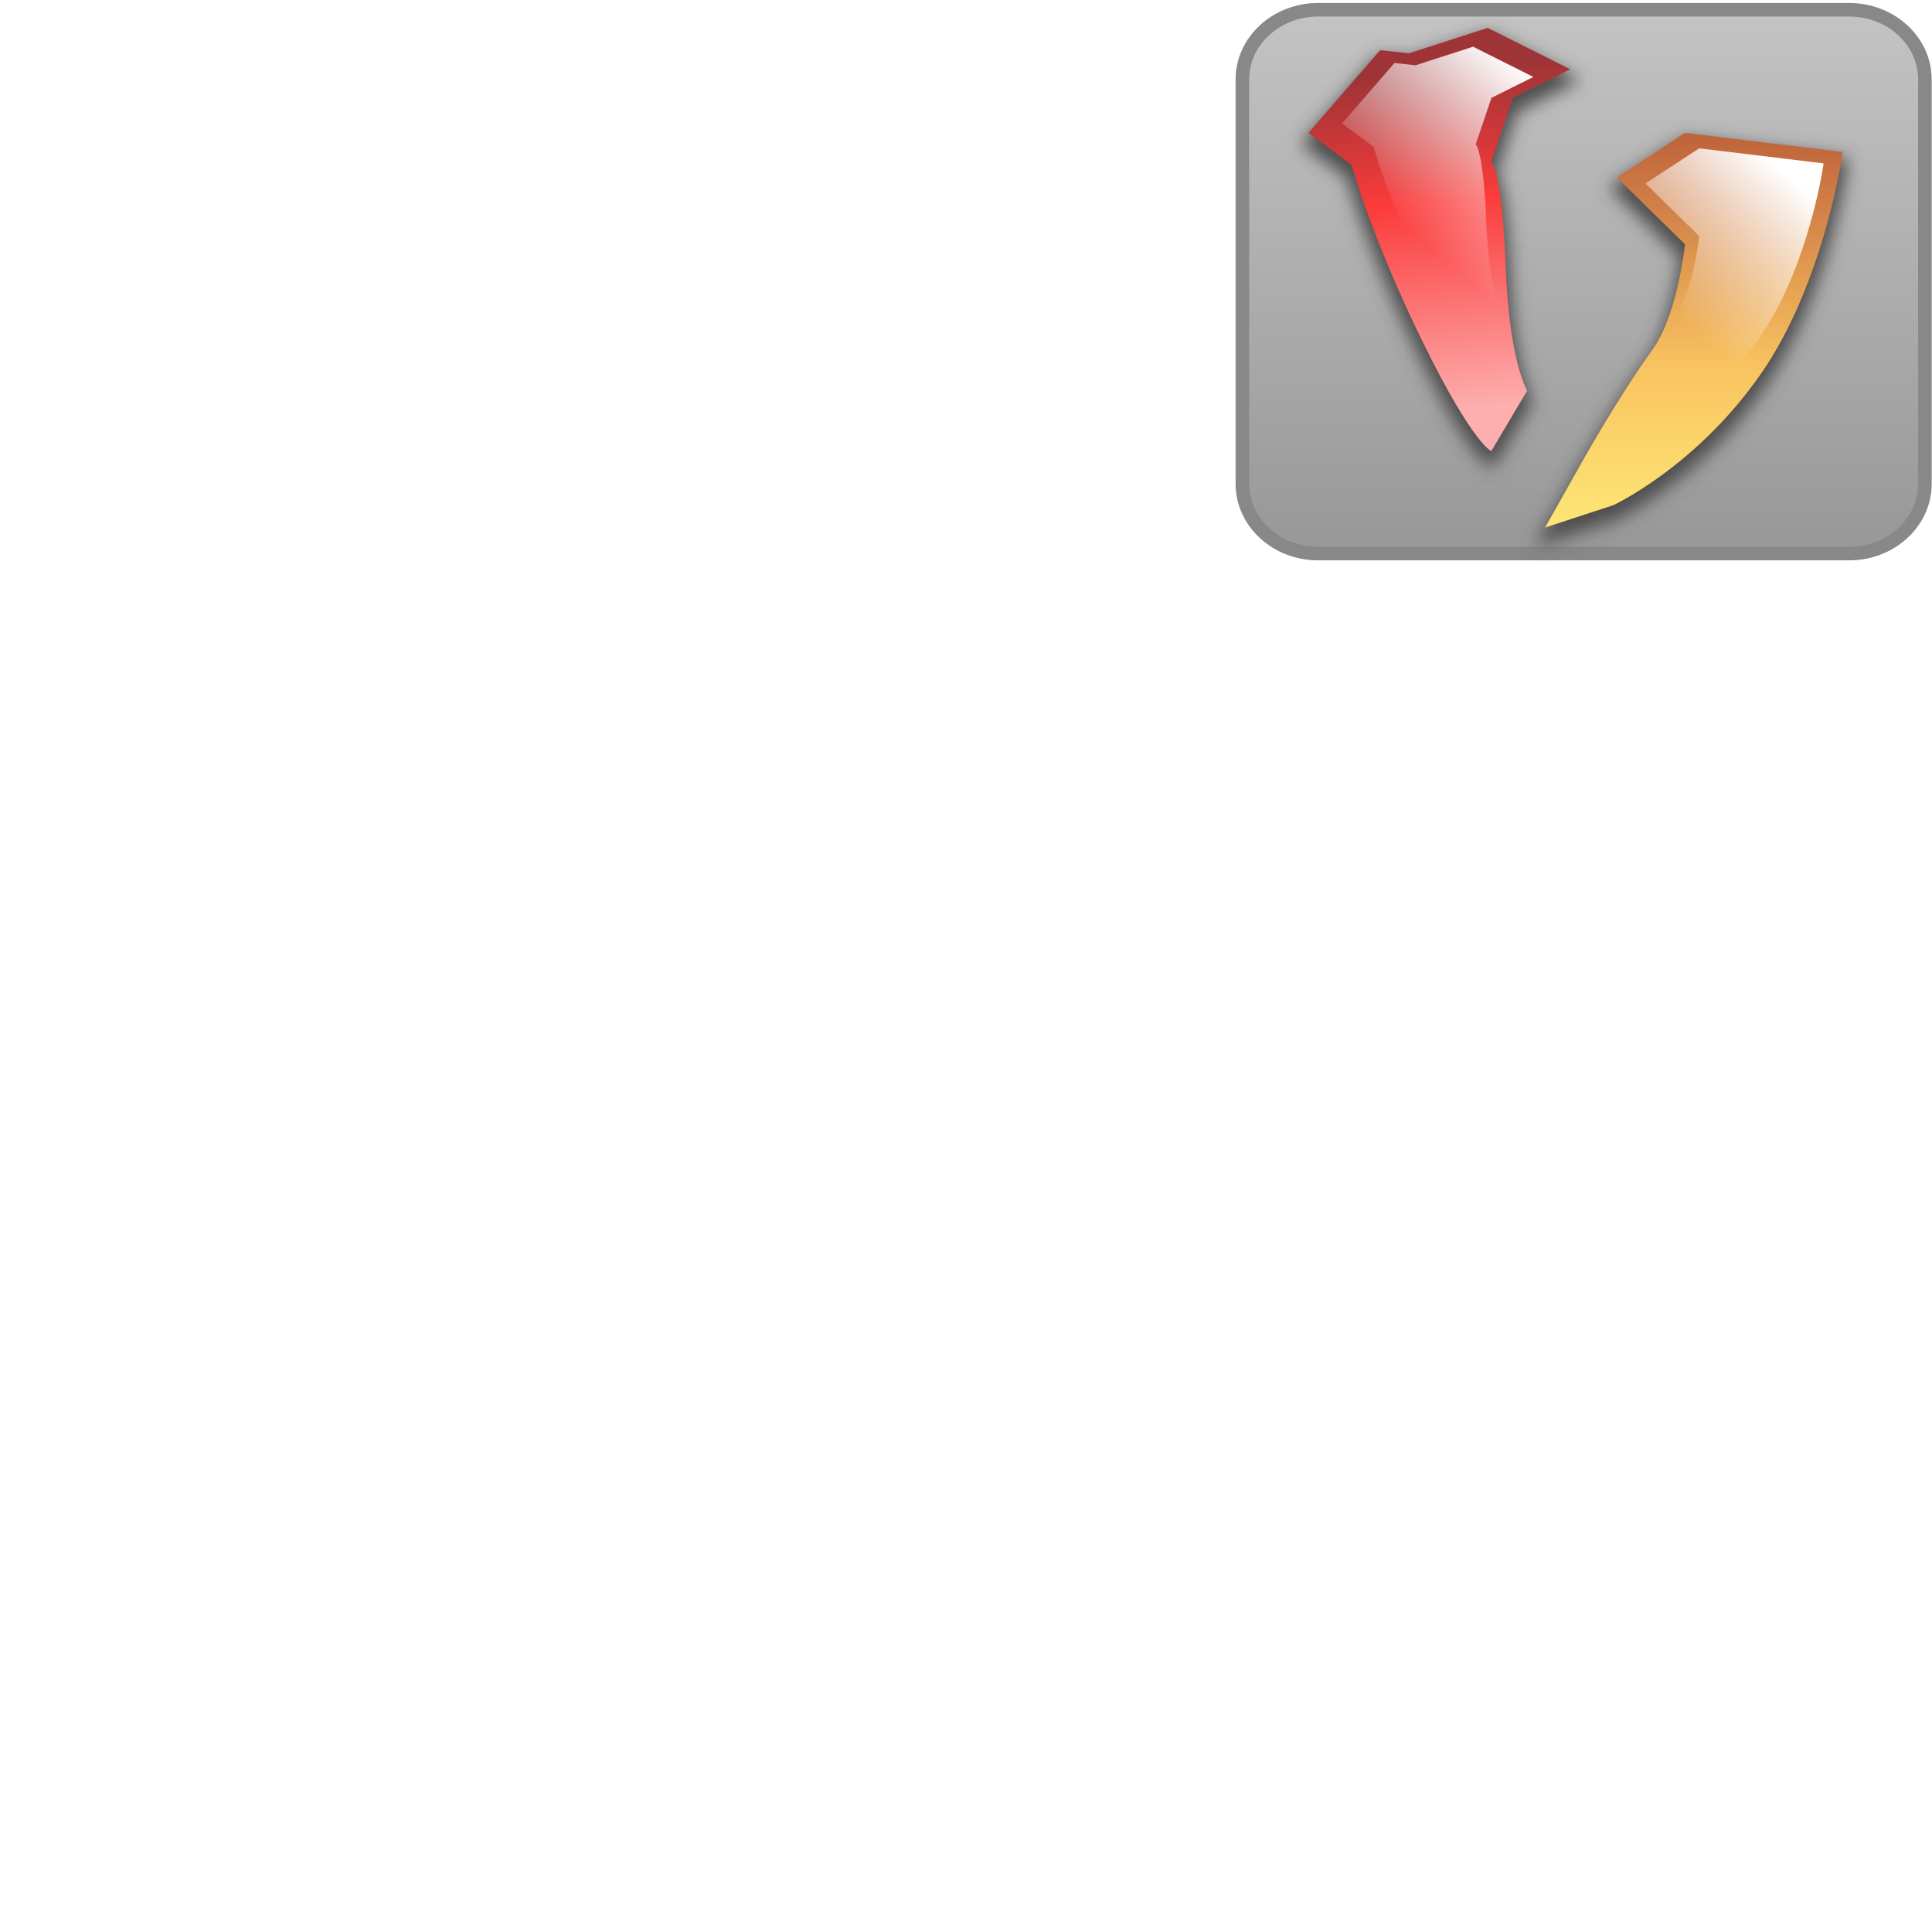
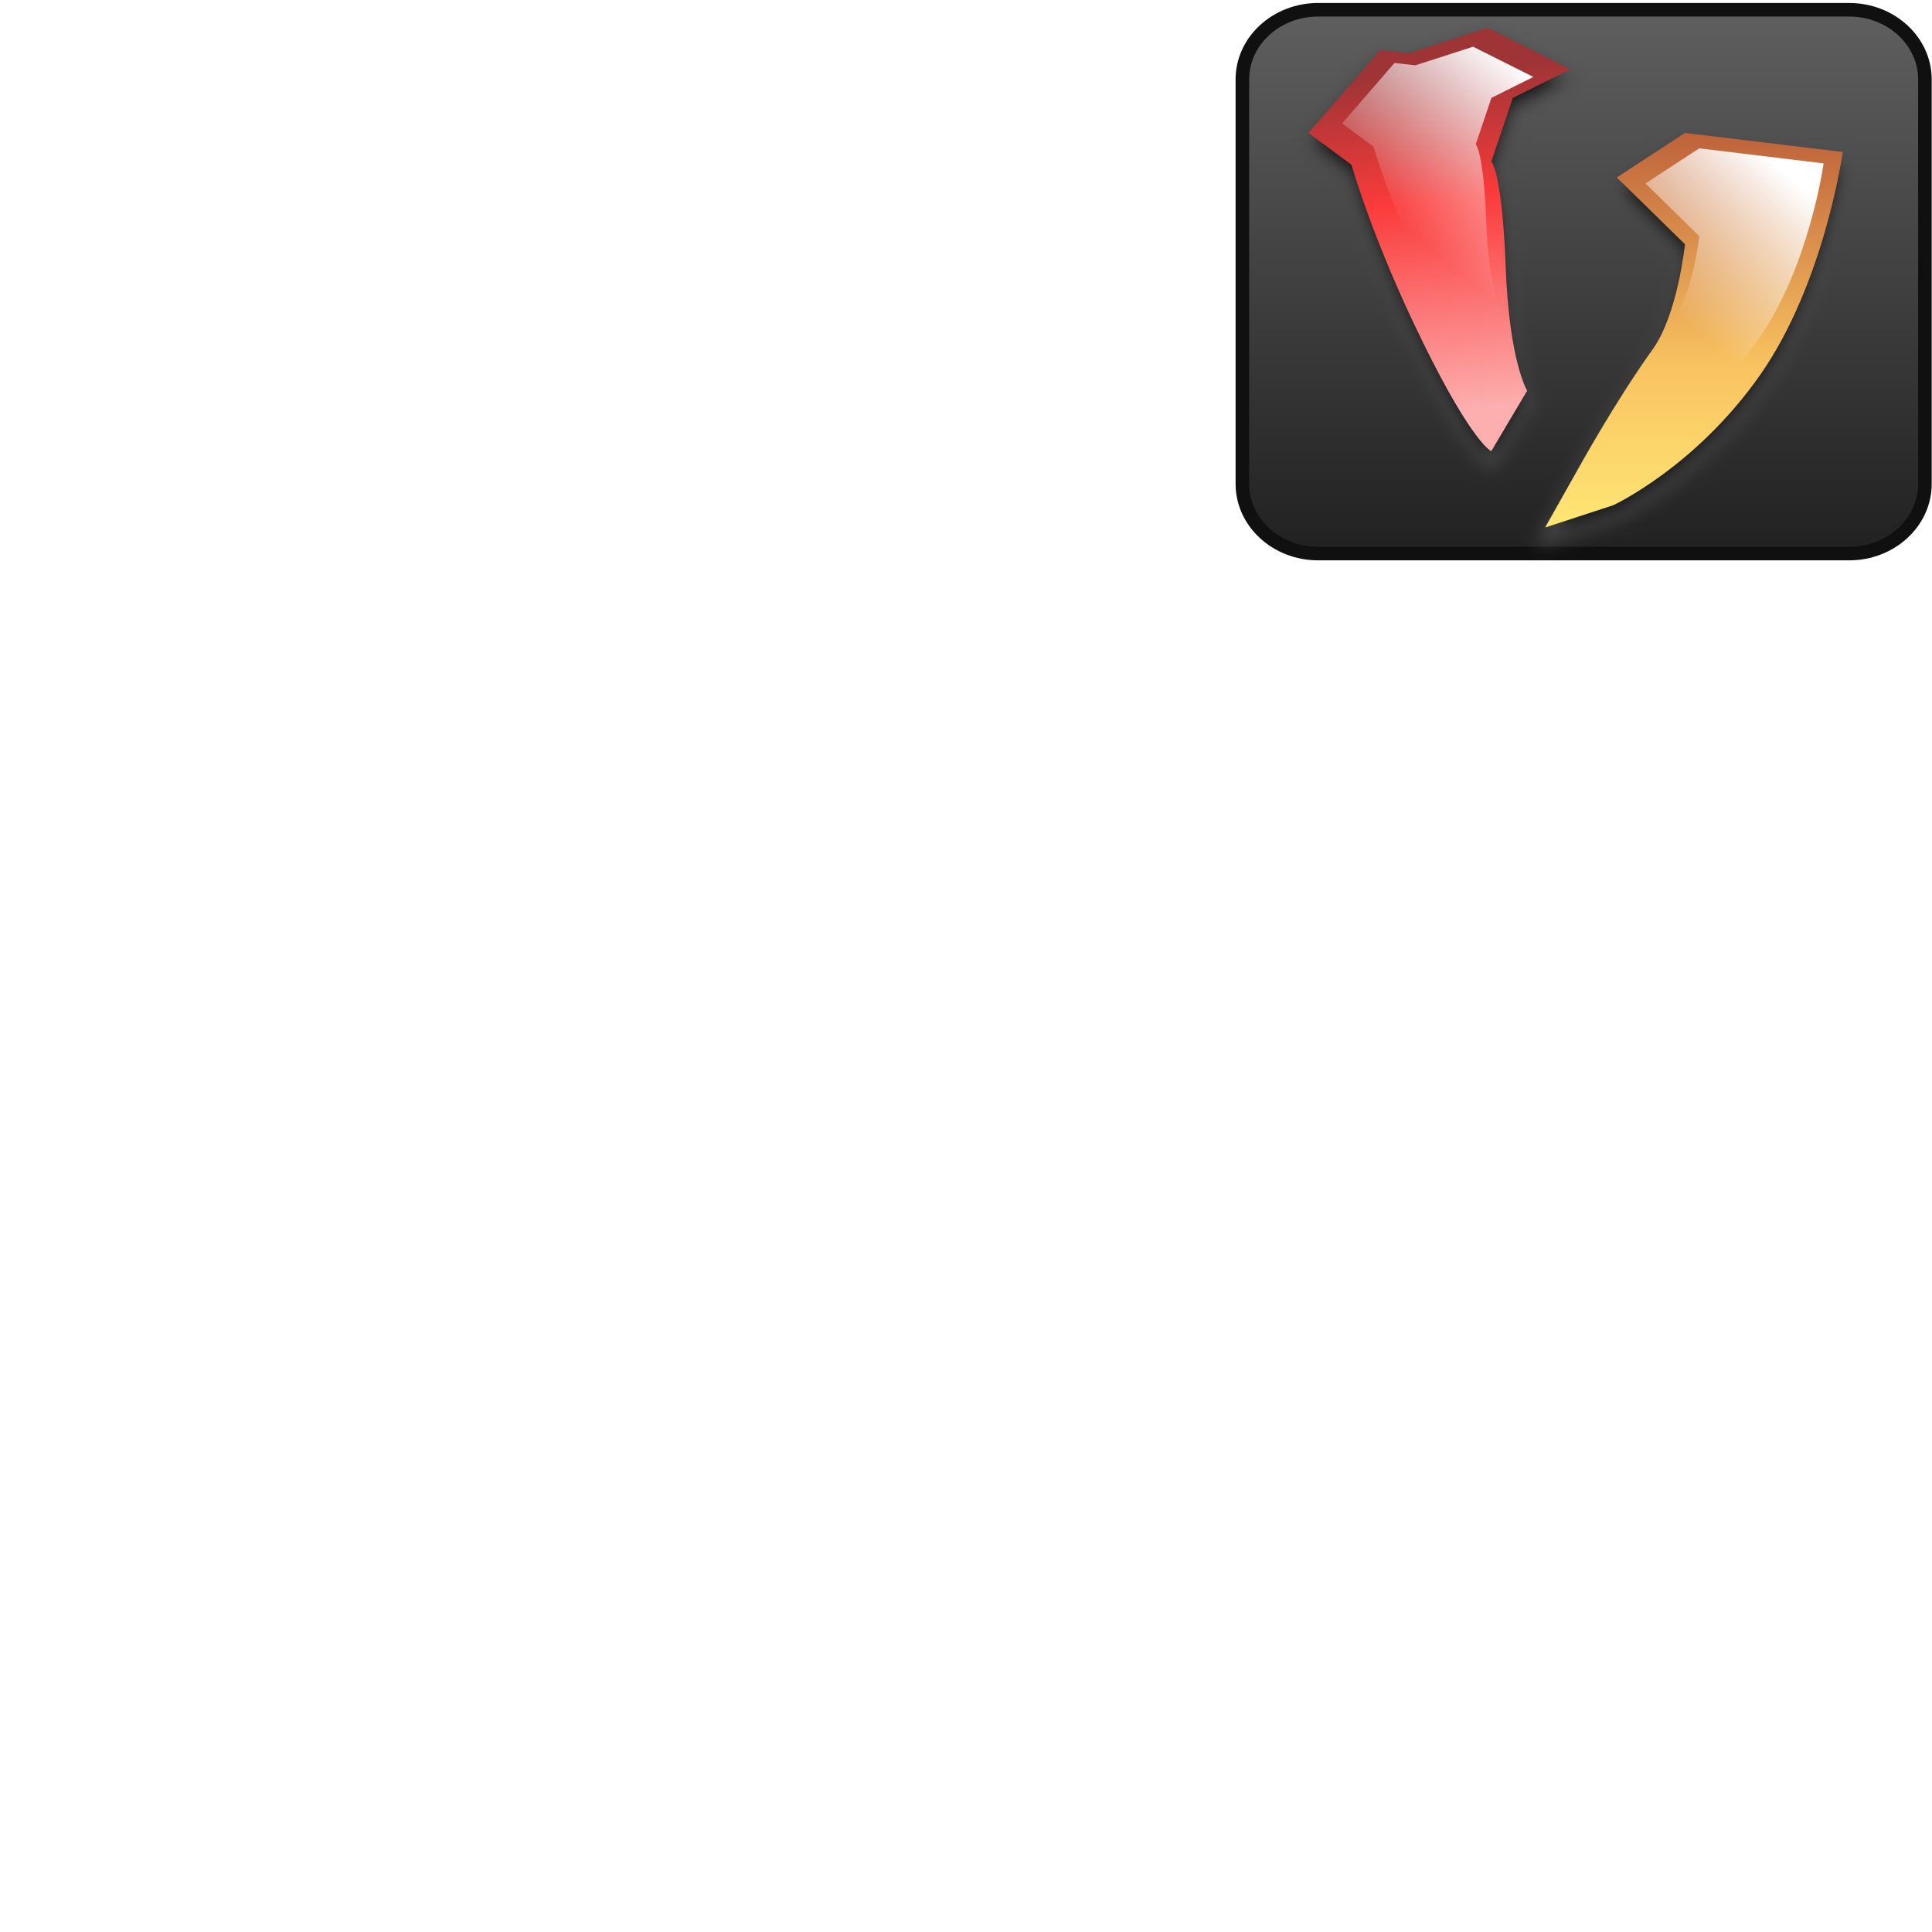
- <svg xmlns="http://www.w3.org/2000/svg" xmlns:xlink="http://www.w3.org/1999/xlink" width="256" height="256" id="svg2985" version="1.1">
+ <svg xmlns="http://www.w3.org/2000/svg" xmlns:xlink="http://www.w3.org/1999/xlink" width="256" height="256" id="svg2985" version="1.1" style="display:inline;enable-background:new">
  <defs id="defs2987">
    <linearGradient id="linearGradient5222">
      <stop style="stop-color:#ffffff;stop-opacity:1;" offset="0" id="stop5224" />
      <stop style="stop-color:#ffffff;stop-opacity:0;" offset="1" id="stop5226" />
    </linearGradient>
    <linearGradient id="linearGradient5159">
      <stop style="stop-color:#f9c360;stop-opacity:1;" offset="0" id="stop5161" />
      <stop style="stop-color:#f9c360;stop-opacity:0;" offset="1" id="stop5163" />
    </linearGradient>
    <linearGradient id="linearGradient5131">
      <stop style="stop-color:#fdaeae;stop-opacity:1;" offset="0" id="stop5133" />
      <stop id="stop5139" offset="0.618" style="stop-color:#fb3b3b;stop-opacity:1;" />
      <stop style="stop-color:#9e3436;stop-opacity:1;" offset="1" id="stop5135" />
    </linearGradient>
    <linearGradient id="linearGradient5119">
      <stop style="stop-color:#bd603a;stop-opacity:1;" offset="0" id="stop5121" />
      <stop id="stop5127" offset="0.593" style="stop-color:#f9c360;stop-opacity:1;" />
      <stop style="stop-color:#fee775;stop-opacity:1;" offset="1" id="stop5123" />
    </linearGradient>
    <linearGradient id="linearGradient5107">
      <stop id="stop5115" offset="0" style="stop-color:#ffffff;stop-opacity:0.498;" />
      <stop style="stop-color:#ffffff;stop-opacity:0;" offset="1" id="stop5111" />
    </linearGradient>
    <linearGradient id="linearGradient5091">
      <stop id="stop5099" offset="0" style="stop-color:#ffffff;stop-opacity:1;" />
      <stop style="stop-color:#ffffff;stop-opacity:0;" offset="1" id="stop5095" />
    </linearGradient>
    <linearGradient id="linearGradient4897">
-       <stop style="stop-color:#c4c4c4;stop-opacity:1" offset="0" id="stop4899" />
-       <stop style="stop-color:#979797;stop-opacity:1" offset="1" id="stop4901" />
+       <stop style="stop-color:#606060;stop-opacity:1;" offset="0" id="stop4899" />
+       <stop style="stop-color:#202020;stop-opacity:1;" offset="1" id="stop4901" />
    </linearGradient>
    <linearGradient id="linearGradient3775">
      <stop style="stop-color:#e6e6e6;stop-opacity:1;" offset="0" id="stop3777" />
      <stop style="stop-color:#e6e6e6;stop-opacity:1" offset="1" id="stop3779" />
    </linearGradient>
    <linearGradient xlink:href="#linearGradient4897" id="linearGradient5065" gradientUnits="userSpaceOnUse" x1="201" y1="-207.052" x2="201" y2="-132.975" gradientTransform="matrix(0.8072012,0,0,1,50.03155,-0.7071064)" />
-     <filter id="filter5071">
+     <filter id="filter5071" color-interpolation-filters="sRGB">
      <feGaussianBlur stdDeviation="1.135" id="feGaussianBlur5073" />
    </filter>
-     <filter id="filter5075">
+     <filter id="filter5075" color-interpolation-filters="sRGB">
      <feGaussianBlur stdDeviation="1.147" id="feGaussianBlur5077" />
    </filter>
    <radialGradient xlink:href="#linearGradient5091" id="radialGradient5097" cx="190.744" cy="17.993" fx="190.744" fy="17.993" r="17.343" gradientTransform="matrix(0.8445174,0,0,0.9095493,29.38114,-4.128561)" gradientUnits="userSpaceOnUse" />
    <radialGradient xlink:href="#linearGradient5107" id="radialGradient5113" cx="237.124" cy="29.566" fx="237.124" fy="29.566" r="20.352" gradientTransform="matrix(0.4320121,-0.01478785,0.01540987,0.4501835,130.3127,14.30453)" gradientUnits="userSpaceOnUse" />
    <linearGradient xlink:href="#linearGradient5119" id="linearGradient5125" x1="224.484" y1="17.004" x2="224.484" y2="70.19" gradientUnits="userSpaceOnUse" />
    <linearGradient xlink:href="#linearGradient5131" id="linearGradient5141" x1="196.326" y1="53.982" x2="191.818" y2="9.138" gradientUnits="userSpaceOnUse" />
    <linearGradient xlink:href="#linearGradient5159" id="linearGradient5165" x1="198.099" y1="128.659" x2="229.191" y2="128.659" gradientUnits="userSpaceOnUse" />
    <linearGradient xlink:href="#linearGradient5159" id="linearGradient5167" x1="173.374" y1="119.184" x2="200.721" y2="119.184" gradientUnits="userSpaceOnUse" />
    <linearGradient xlink:href="#linearGradient5159-8" id="linearGradient5165-2" x1="198.099" y1="128.659" x2="229.191" y2="128.659" gradientUnits="userSpaceOnUse" />
    <linearGradient id="linearGradient5159-8">
      <stop style="stop-color:#ffffff;stop-opacity:1;" offset="0" id="stop5161-3" />
      <stop style="stop-color:#ffffff;stop-opacity:0;" offset="1" id="stop5163-7" />
    </linearGradient>
    <linearGradient gradientTransform="matrix(0.9269582,0,0,0.9269582,17.11859,-83.79799)" xlink:href="#linearGradient5159-8" id="linearGradient5167-5" x1="198.786" y1="99.704" x2="180.809" y2="121.676" gradientUnits="userSpaceOnUse" />
    <linearGradient xlink:href="#linearGradient5222" id="linearGradient5228" x1="204.24" y1="129.661" x2="188.759" y2="147.638" gradientUnits="userSpaceOnUse" gradientTransform="translate(34.45609,-104.8664)" />
+     <filter id="filter3080" color-interpolation-filters="sRGB">
+       <feBlend mode="multiply" in2="BackgroundImage" id="feBlend3082" />
+     </filter>
  </defs>
-   <g id="layer1" transform="translate(0,208)">
-     <rect style="fill:url(#linearGradient5065);fill-opacity:1;stroke:#888888;stroke-width:1.797;stroke-miterlimit:4;stroke-dasharray:none;stroke-opacity:1" id="rect3773" width="90.441" height="72.058" x="164.62" y="-206.707" rx="10.049" ry="9.238" />
-   </g>
-   <g id="layer4" style="display:none">
-     <path style="fill:#ff0000;fill-opacity:1;stroke:#4d4d4d;stroke-width:0.125;stroke-miterlimit:4;stroke-dasharray:none" id="path4999" d="m 164.784,20.32 c 2.859,-2.294 5.964,-4.241 9.101,-6.126 7.498,-4.311 4.671,-3.024 8.131,-4.552 0,0 -5.67,4.507 -5.67,4.507 l 0,0 c -2.56,1.239 -1.093,0.555 4.159,-2.506 -3.097,1.821 -6.22,3.634 -8.974,5.96 0,0 -6.747,2.716 -6.747,2.716 z" />
-     <path style="fill:#ff0000;fill-opacity:1;stroke:#4d4d4d;stroke-width:0.125;stroke-miterlimit:4;stroke-dasharray:none" id="path5001" d="m 177.792,12.192 c 2.243,-1.226 4.405,-2.615 6.73,-3.678 0.186,-0.085 0.366,0.214 0.478,0.385 0.81,1.237 0.808,3.926 0.9,5.344 0.326,4.628 0.46,9.265 0.695,13.898 0.192,5.21 0.412,10.417 0.866,15.611 0.425,2.13 0.336,5.247 1.44,7.182 0,0 -6.448,3.622 -6.448,3.622 l 0,0 c -0.808,-2.449 -0.756,-5.113 -1.078,-7.644 -0.335,-5.212 -0.654,-10.423 -0.839,-15.643 -0.251,-4.595 -0.427,-9.198 -0.885,-13.778 -0.109,-1.132 -0.158,-1.956 -0.371,-3.056 -0.067,-0.346 -0.15,-0.689 -0.256,-1.025 -0.05,-0.159 -0.095,-0.334 -0.211,-0.453 -0.046,-0.047 -0.252,0.069 -0.195,0.035 2.011,-1.2 4.047,-2.361 6.07,-3.541 0,0 -6.895,2.742 -6.895,2.742 z" />
-     <path style="fill:#ff0000;fill-opacity:1;stroke:#4d4d4d;stroke-width:0.125;stroke-miterlimit:4;stroke-dasharray:none" id="path5003" d="m 174.646,17.077 c 1.983,5.982 4.52,11.763 7.033,17.537 1.645,3.749 3.234,7.52 5.153,11.139 0.301,0.452 0.512,1.057 1.02,1.321 0,0 -6.31,3.903 -6.31,3.903 l 0,0 c -0.402,-0.511 -0.676,-1.088 -0.933,-1.686 -1.695,-3.756 -3.19,-7.595 -4.776,-11.397 -2.368,-5.819 -4.71,-11.661 -7.402,-17.339 0,0 6.215,-3.477 6.215,-3.477 z" />
-     <path style="fill:#ff0000;fill-opacity:1;stroke:#4d4d4d;stroke-width:0.125;stroke-miterlimit:4;stroke-dasharray:none" id="path5005" d="m 179.79,13.163 c 0.012,4.892 0.763,9.737 1.806,14.503 0.407,1.967 1.111,3.846 1.819,5.718 0,0 -6.158,3.405 -6.158,3.405 l 0,0 c -0.637,-1.943 -1.3,-3.883 -1.675,-5.898 -0.982,-4.759 -1.623,-9.562 -2.25,-14.379 0,0 6.46,-3.35 6.46,-3.35 z" />
-     <path style="fill:#ff0000;fill-opacity:1;stroke:#4d4d4d;stroke-width:0.125;stroke-miterlimit:4;stroke-dasharray:none" id="path5007" d="m 179.457,18.076 c 0.43,3.021 1.385,5.92 2.3,8.817 0,0 -5.853,3.209 -5.853,3.209 l 0,0 c -0.899,-2.898 -1.787,-5.798 -2.644,-8.708 0,0 6.196,-3.318 6.196,-3.318 z" />
-     <path style="fill:#ff0000;fill-opacity:1;stroke:#4d4d4d;stroke-width:0.125;stroke-miterlimit:4;stroke-dasharray:none" id="path5009" d="m 204.965,20.533 c 2.6,0.598 5.238,1.003 7.863,1.473 2.27,0.491 4.722,0.439 6.865,1.405 0.142,0.106 0.283,0.212 0.425,0.318 0,0 -6.239,3.946 -6.239,3.946 l 0,0 c -0.094,-0.071 -0.188,-0.142 -0.281,-0.212 -2.059,-0.894 -4.403,-0.893 -6.567,-1.396 -2.717,-0.466 -5.439,-0.904 -8.158,-1.36 0,0 6.092,-4.172 6.092,-4.172 z" />
-     <path style="fill:#ff0000;fill-opacity:1;stroke:#4d4d4d;stroke-width:0.125;stroke-miterlimit:4;stroke-dasharray:none" id="path5011" d="m 219.766,24.733 c -0.31,2.25 -0.744,4.473 -1.25,6.687 -1.059,4.336 -2.827,8.436 -4.743,12.45 -2.17,4.297 -4.644,8.446 -7.461,12.351 -0.729,1.037 -1.581,1.961 -2.49,2.838 0,0 -6.696,2.726 -6.696,2.726 l 0,0 c 1.022,-0.831 1.966,-1.729 2.756,-2.794 2.986,-3.818 5.503,-7.988 7.698,-12.306 1.878,-3.919 3.554,-7.943 4.556,-12.187 0.452,-2.151 0.911,-4.309 0.978,-6.514 0,0 6.651,-3.252 6.651,-3.252 z" />
-     <path style="fill:#ff0000;fill-opacity:1;stroke:#4d4d4d;stroke-width:0.125;stroke-miterlimit:4;stroke-dasharray:none" id="path5013" d="m 204.11,21.727 c 1.635,2.335 3.709,4.307 5.527,6.49 0,0 -6.169,3.685 -6.169,3.685 l 0,0 c -1.72,-2.268 -3.742,-4.297 -5.62,-6.432 0,0 6.263,-3.743 6.263,-3.743 z" />
-     <path style="fill:#ff0000;fill-opacity:1;stroke:#4d4d4d;stroke-width:0.125;stroke-miterlimit:4;stroke-dasharray:none" id="path5015" d="m 208.908,26.668 c 1.117,0.725 1.931,1.738 2.542,2.905 0.742,1.583 0.707,3.322 0.618,5.026 -0.061,2.972 -0.829,5.826 -1.724,8.637 -1.372,4.005 -3.302,7.787 -5.302,11.508 -0.656,1.285 -1.435,2.489 -2.279,3.655 0,0 -6.608,2.831 -6.608,2.831 l 0,0 c 0.959,-1.133 1.832,-2.32 2.528,-3.639 2.053,-3.645 3.97,-7.377 5.3,-11.357 0.864,-2.729 1.628,-5.5 1.635,-8.387 0.066,-1.568 0.127,-3.166 -0.529,-4.635 -0.563,-1.06 -1.299,-1.983 -2.401,-2.521 0,0 6.219,-4.024 6.219,-4.024 z" />
-     <path style="fill:#ff0000;fill-opacity:1;stroke:#4d4d4d;stroke-width:0.125;stroke-miterlimit:4;stroke-dasharray:none" id="path5017" d="m 209.659,38.926 c -0.868,2.216 -1.711,4.438 -2.622,6.638 -0.88,1.792 -1.652,3.683 -2.733,5.37 -0.751,1.172 -1.522,2.064 -2.396,3.146 -2.016,2.566 -4.47,4.688 -7.022,6.693 -3.092,2.168 -0.572,0.44 -7.894,4.661 0,0 5.643,-4.548 5.643,-4.548 l 0,0 c -5.665,3.317 -7.101,4.223 -4.411,2.547 2.619,-1.99 5.212,-4.028 7.274,-6.622 0.81,-0.983 1.629,-1.918 2.329,-2.985 1.086,-1.655 1.838,-3.526 2.743,-5.278 0.867,-2.153 1.744,-4.293 2.412,-6.518 0,0 6.677,-3.106 6.677,-3.106 z" />
-     <path style="fill:#ff0000;fill-opacity:1;stroke:#4d4d4d;stroke-width:0.125;stroke-miterlimit:4;stroke-dasharray:none" id="path5019" d="m 213.306,27.615 c -0.096,1.499 -0.096,2.995 0.069,4.488 0.033,0.188 0.066,0.376 0.099,0.564 0,0 -6.494,3.426 -6.494,3.426 l 0,0 c -0.023,-0.203 -0.046,-0.406 -0.069,-0.608 -0.159,-1.499 -0.162,-2.995 -0.216,-4.501 0,0 6.612,-3.369 6.612,-3.369 z" />
-     <path style="fill:#ff0000;fill-opacity:1;stroke:#4d4d4d;stroke-width:0.125;stroke-miterlimit:4;stroke-dasharray:none" id="path5021" d="m 213.948,25.869 c 0.606,0.843 1.195,1.691 1.703,2.597 0,0 -6.346,3.634 -6.346,3.634 l 0,0 c -0.434,-0.87 -0.981,-1.666 -1.656,-2.371 0,0 6.299,-3.86 6.299,-3.86 z" />
-     <path style="fill:#ff0000;fill-opacity:1;stroke:#4d4d4d;stroke-width:0.125;stroke-miterlimit:4;stroke-dasharray:none" id="path5023" d="m 215.182,28.997 c -0.893,3.133 -1.802,6.257 -2.995,9.29 -1.332,3.135 -3.188,5.993 -5.246,8.691 -1.395,1.892 -2.991,3.615 -4.683,5.24 0,0 -6.733,2.77 -6.733,2.77 l 0,0 c 1.737,-1.643 3.504,-3.269 4.912,-5.222 2.102,-2.64 3.986,-5.445 5.378,-8.532 1.192,-2.922 2.141,-5.939 2.767,-9.036 0,0 6.602,-3.201 6.602,-3.201 z" />
-     <path style="fill:#ff0000;fill-opacity:1;stroke:#4d4d4d;stroke-width:0.125;stroke-miterlimit:4;stroke-dasharray:none" id="path5025" d="m 203.162,57.346 c -3.055,3.66 -7.464,5.581 -11.529,7.91 -1.334,0.707 -2.759,1.111 -4.255,1.234 0,0 5.828,-4.341 5.828,-4.341 l 0,0 c 1.407,-0.226 2.745,-0.667 3.993,-1.372 -10.158,5.992 -2.652,1.958 -0.84,-0.524 0,0 6.803,-2.907 6.803,-2.907 z" />
-     <path style="fill:#ff0000;fill-opacity:1;stroke:#4d4d4d;stroke-width:0.125;stroke-miterlimit:4;stroke-dasharray:none" id="path5027" d="m 213.384,23.442 c 0.515,1.077 1.171,2.074 1.813,3.076 0,0 -6.326,3.681 -6.326,3.681 l 0,0 c -0.621,-1.022 -1.234,-2.048 -1.896,-3.043 0,0 6.409,-3.714 6.409,-3.714 z" />
-     <path style="fill:#ff0000;fill-opacity:1;stroke:#4d4d4d;stroke-width:0.125;stroke-miterlimit:4;stroke-dasharray:none" id="path5029" d="m 170.54,15.01 c 2.116,-0.501 4.216,-1.309 6.415,-1.227 0.189,0.063 0.379,0.126 0.568,0.189 0,0 -6.07,4.172 -6.07,4.172 l 0,0 c -0.137,-0.024 -0.273,-0.048 -0.41,-0.072 -2.152,0.063 -4.237,0.784 -6.267,1.44 0,0 5.763,-4.502 5.763,-4.502 z" />
-     <path style="fill:#ff0000;fill-opacity:1;stroke:#4d4d4d;stroke-width:0.125;stroke-miterlimit:4;stroke-dasharray:none" id="path5031" d="m 170.344,19.128 c 1.525,-0.288 3.014,-0.728 4.538,-1.022 0.881,-0.023 0.466,-0.063 1.247,0.093 0,0 -6.016,4.254 -6.016,4.254 l 0,0 c -0.641,-0.024 -0.289,-0.034 -1.056,0.065 -1.532,0.323 -3.054,0.705 -4.564,1.116 0,0 5.851,-4.505 5.851,-4.505 z" />
-     <path style="fill:#ff0000;fill-opacity:1;stroke:#4d4d4d;stroke-width:0.125;stroke-miterlimit:4;stroke-dasharray:none" id="path5033" d="m 174.928,11.799 c 2.196,-0.043 1.052,-0.013 3.432,-0.095 0,0 -5.644,4.139 -5.644,4.139 l 0,0 c -2.473,0.135 -1.27,0.054 -3.611,0.239 0,0 5.823,-4.283 5.823,-4.283 z" />
-     <path style="fill:#ff0000;fill-opacity:1;stroke:#4d4d4d;stroke-width:0.125;stroke-miterlimit:4;stroke-dasharray:none" id="path5035" d="m 185.596,9.207 c 1.695,0.913 3.462,1.672 5.211,2.471 0.815,0.427 0.431,0.194 1.155,0.694 0,0 -6.184,3.953 -6.184,3.953 l 0,0 c -0.654,-0.435 -0.302,-0.223 -1.062,-0.625 -1.717,-0.866 -3.456,-1.7 -5.237,-2.428 0,0 6.116,-4.064 6.116,-4.064 z" />
-     <path style="fill:#ff0000;fill-opacity:1;stroke:#4d4d4d;stroke-width:0.125;stroke-miterlimit:4;stroke-dasharray:none" id="path5037" d="m 190.801,15.319 c 0.151,0.004 0.303,0.009 0.454,0.014 0,0 -5.966,4.334 -5.966,4.334 l 0,0 c -0.164,0.004 -0.328,0.009 -0.491,0.014 0,0 6.003,-4.362 6.003,-4.362 z" />
-     <path style="fill:#ff0000;fill-opacity:1;stroke:#4d4d4d;stroke-width:0.125;stroke-miterlimit:4;stroke-dasharray:none" id="path5039" d="m 192.301,12.819 c 0.544,0.113 1.072,0.218 1.603,0.385 0,0 -6.058,4.165 -6.058,4.165 l 0,0 c -0.51,-0.109 -1.022,-0.217 -1.548,-0.188 0,0 6.003,-4.362 6.003,-4.362 z" />
-     <path style="fill:#ff0000;fill-opacity:1;stroke:#4d4d4d;stroke-width:0.125;stroke-miterlimit:4;stroke-dasharray:none" id="path5041" d="m 188.208,14.521 c 2.139,0.472 4.34,0.507 6.498,0.834 0,0 -5.94,4.184 -5.94,4.184 l 0,0 c -2.174,-0.314 -4.363,-0.52 -6.538,-0.822 0,0 5.981,-4.196 5.981,-4.196 z" />
+   <g id="layer1" transform="translate(0,208)" style="display:inline">
+     <rect style="fill:url(#linearGradient5065);fill-opacity:1.0;stroke:#101010;stroke-width:1.797;stroke-miterlimit:4;stroke-opacity:1;stroke-dasharray:none" id="rect3773" width="90.441" height="72.058" x="164.62" y="-206.707" rx="10.049" ry="9.238" />
  </g>
  <g id="layer6" style="display:inline">
-     <path id="path5067" d="m 214.238,24.929 9.028,8.855 c 0,0 -0.95,9.277 -4.276,13.915 -5.031,7.016 -9.978,16.023 -9.978,16.023 l -4.276,7.59 9.028,-2.952 c 0,0 10.929,-5.06 19.481,-17.288 8.553,-12.228 10.929,-29.517 10.929,-29.517 l -20.907,-2.53 z" style="fill:#4d4d4d;fill-opacity:1;stroke:#4d4d4d;stroke-width:1.266px;stroke-linecap:butt;stroke-linejoin:miter;stroke-opacity:1;filter:url(#filter5075)" />
-     <path style="fill:url(#linearGradient5125);stroke:none;stroke-width:1.266px;stroke-linecap:butt;stroke-linejoin:miter;stroke-opacity:1;fill-opacity:1" d="m 214.238,23.514 9.028,8.855 c 0,0 -0.95,9.277 -4.276,13.915 -5.031,7.016 -9.978,16.023 -9.978,16.023 l -4.276,7.59 9.028,-2.952 c 0,0 10.929,-5.06 19.481,-17.288 8.553,-12.228 10.929,-29.517 10.929,-29.517 l -20.907,-2.53 z" id="path5061" />
-     <path id="path5069" d="m 197.607,22.82 2.851,-8.433 7.602,-3.795 -10.929,-5.482 -10.453,3.373 -3.801,-0.422 -9.503,10.963 5.702,4.217 c 0,0 2.851,10.12 9.503,23.613 6.652,13.493 9.028,14.337 9.028,14.337 l 4.752,-8.012 c 0,0 -2.376,-3.795 -2.851,-16.445 C 199.033,24.085 197.607,22.82 197.607,22.82 z" style="fill:#4d4d4d;fill-opacity:1;stroke:#4d4d4d;stroke-width:1.266px;stroke-linecap:butt;stroke-linejoin:miter;stroke-opacity:1;filter:url(#filter5071)" />
-     <path style="fill:url(#linearGradient5141);stroke:none;stroke-width:1.266px;stroke-linecap:butt;stroke-linejoin:miter;stroke-opacity:1;fill-opacity:1" d="m 197.607,21.406 2.851,-8.433 7.602,-3.795 -10.929,-5.482 -10.453,3.373 -3.801,-0.422 -9.503,10.963 5.702,4.217 c 0,0 2.851,10.12 9.503,23.613 6.652,13.493 9.028,14.337 9.028,14.337 l 4.752,-8.012 c 0,0 -2.376,-3.795 -2.851,-16.445 C 199.033,22.671 197.607,21.406 197.607,21.406 z" id="path5063" />
+     <path id="path5067" d="m 214.238,24.929 9.028,8.855 c 0,0 -0.95,9.277 -4.276,13.915 -5.031,7.016 -9.978,16.023 -9.978,16.023 l -4.276,7.59 9.028,-2.952 c 0,0 10.929,-5.06 19.481,-17.288 8.553,-12.228 10.929,-29.517 10.929,-29.517 l -20.907,-2.53 z" style="fill:#101010;fill-opacity:1;stroke:#4d4d4d;stroke-width:1.266px;stroke-linecap:butt;stroke-linejoin:miter;stroke-opacity:1;filter:url(#filter5075)" />
+     <path style="fill:url(#linearGradient5125);fill-opacity:1;stroke:none" d="m 214.238,23.514 9.028,8.855 c 0,0 -0.95,9.277 -4.276,13.915 -5.031,7.016 -9.978,16.023 -9.978,16.023 l -4.276,7.59 9.028,-2.952 c 0,0 10.929,-5.06 19.481,-17.288 8.553,-12.228 10.929,-29.517 10.929,-29.517 l -20.907,-2.53 z" id="path5061" />
+     <path id="path5069" d="m 197.607,22.82 2.851,-8.433 7.602,-3.795 -10.929,-5.482 -10.453,3.373 -3.801,-0.422 -9.503,10.963 5.702,4.217 c 0,0 2.851,10.12 9.503,23.613 6.652,13.493 9.028,14.337 9.028,14.337 l 4.752,-8.012 c 0,0 -2.376,-3.795 -2.851,-16.445 C 199.033,24.085 197.607,22.82 197.607,22.82 z" style="fill:#101010;fill-opacity:1;stroke:#4d4d4d;stroke-width:1.266px;stroke-linecap:butt;stroke-linejoin:miter;stroke-opacity:1;filter:url(#filter5071)" />
+     <path style="fill:url(#linearGradient5141);fill-opacity:1;stroke:none" d="m 197.607,21.406 2.851,-8.433 7.602,-3.795 -10.929,-5.482 -10.453,3.373 -3.801,-0.422 -9.503,10.963 5.702,4.217 c 0,0 2.851,10.12 9.503,23.613 6.652,13.493 9.028,14.337 9.028,14.337 l 4.752,-8.012 c 0,0 -2.376,-3.795 -2.851,-16.445 C 199.033,22.671 197.607,21.406 197.607,21.406 z" id="path5063" />
  </g>
  <g id="layer7">
    <path id="path5151" d="m 218.036,24.31 7.118,6.981 c 0,0 -0.749,7.314 -3.372,10.971 -3.967,5.532 -7.867,12.633 -7.867,12.633 l -3.372,5.984 7.118,-2.327 c 0,0 8.616,-3.989 15.359,-13.63 6.743,-9.641 8.616,-23.271 8.616,-23.271 l -16.483,-1.995 z" style="fill:url(#linearGradient5228);fill-opacity:1;stroke:none;display:inline" />
    <path id="path5153" d="m 195.539,19.131 2.084,-6.163 5.556,-2.773 -7.987,-4.006 -7.639,2.465 -2.778,-0.308 -6.945,8.012 4.167,3.082 c 0,0 2.084,7.396 6.945,17.257 4.862,9.861 6.598,10.477 6.598,10.477 l 3.472,-5.855 c 0,0 -1.736,-2.773 -2.083,-12.018 -0.347,-9.245 -1.389,-10.169 -1.389,-10.169 z" style="fill:url(#linearGradient5167-5);fill-opacity:1;stroke:none;display:inline" />
  </g>
</svg>
